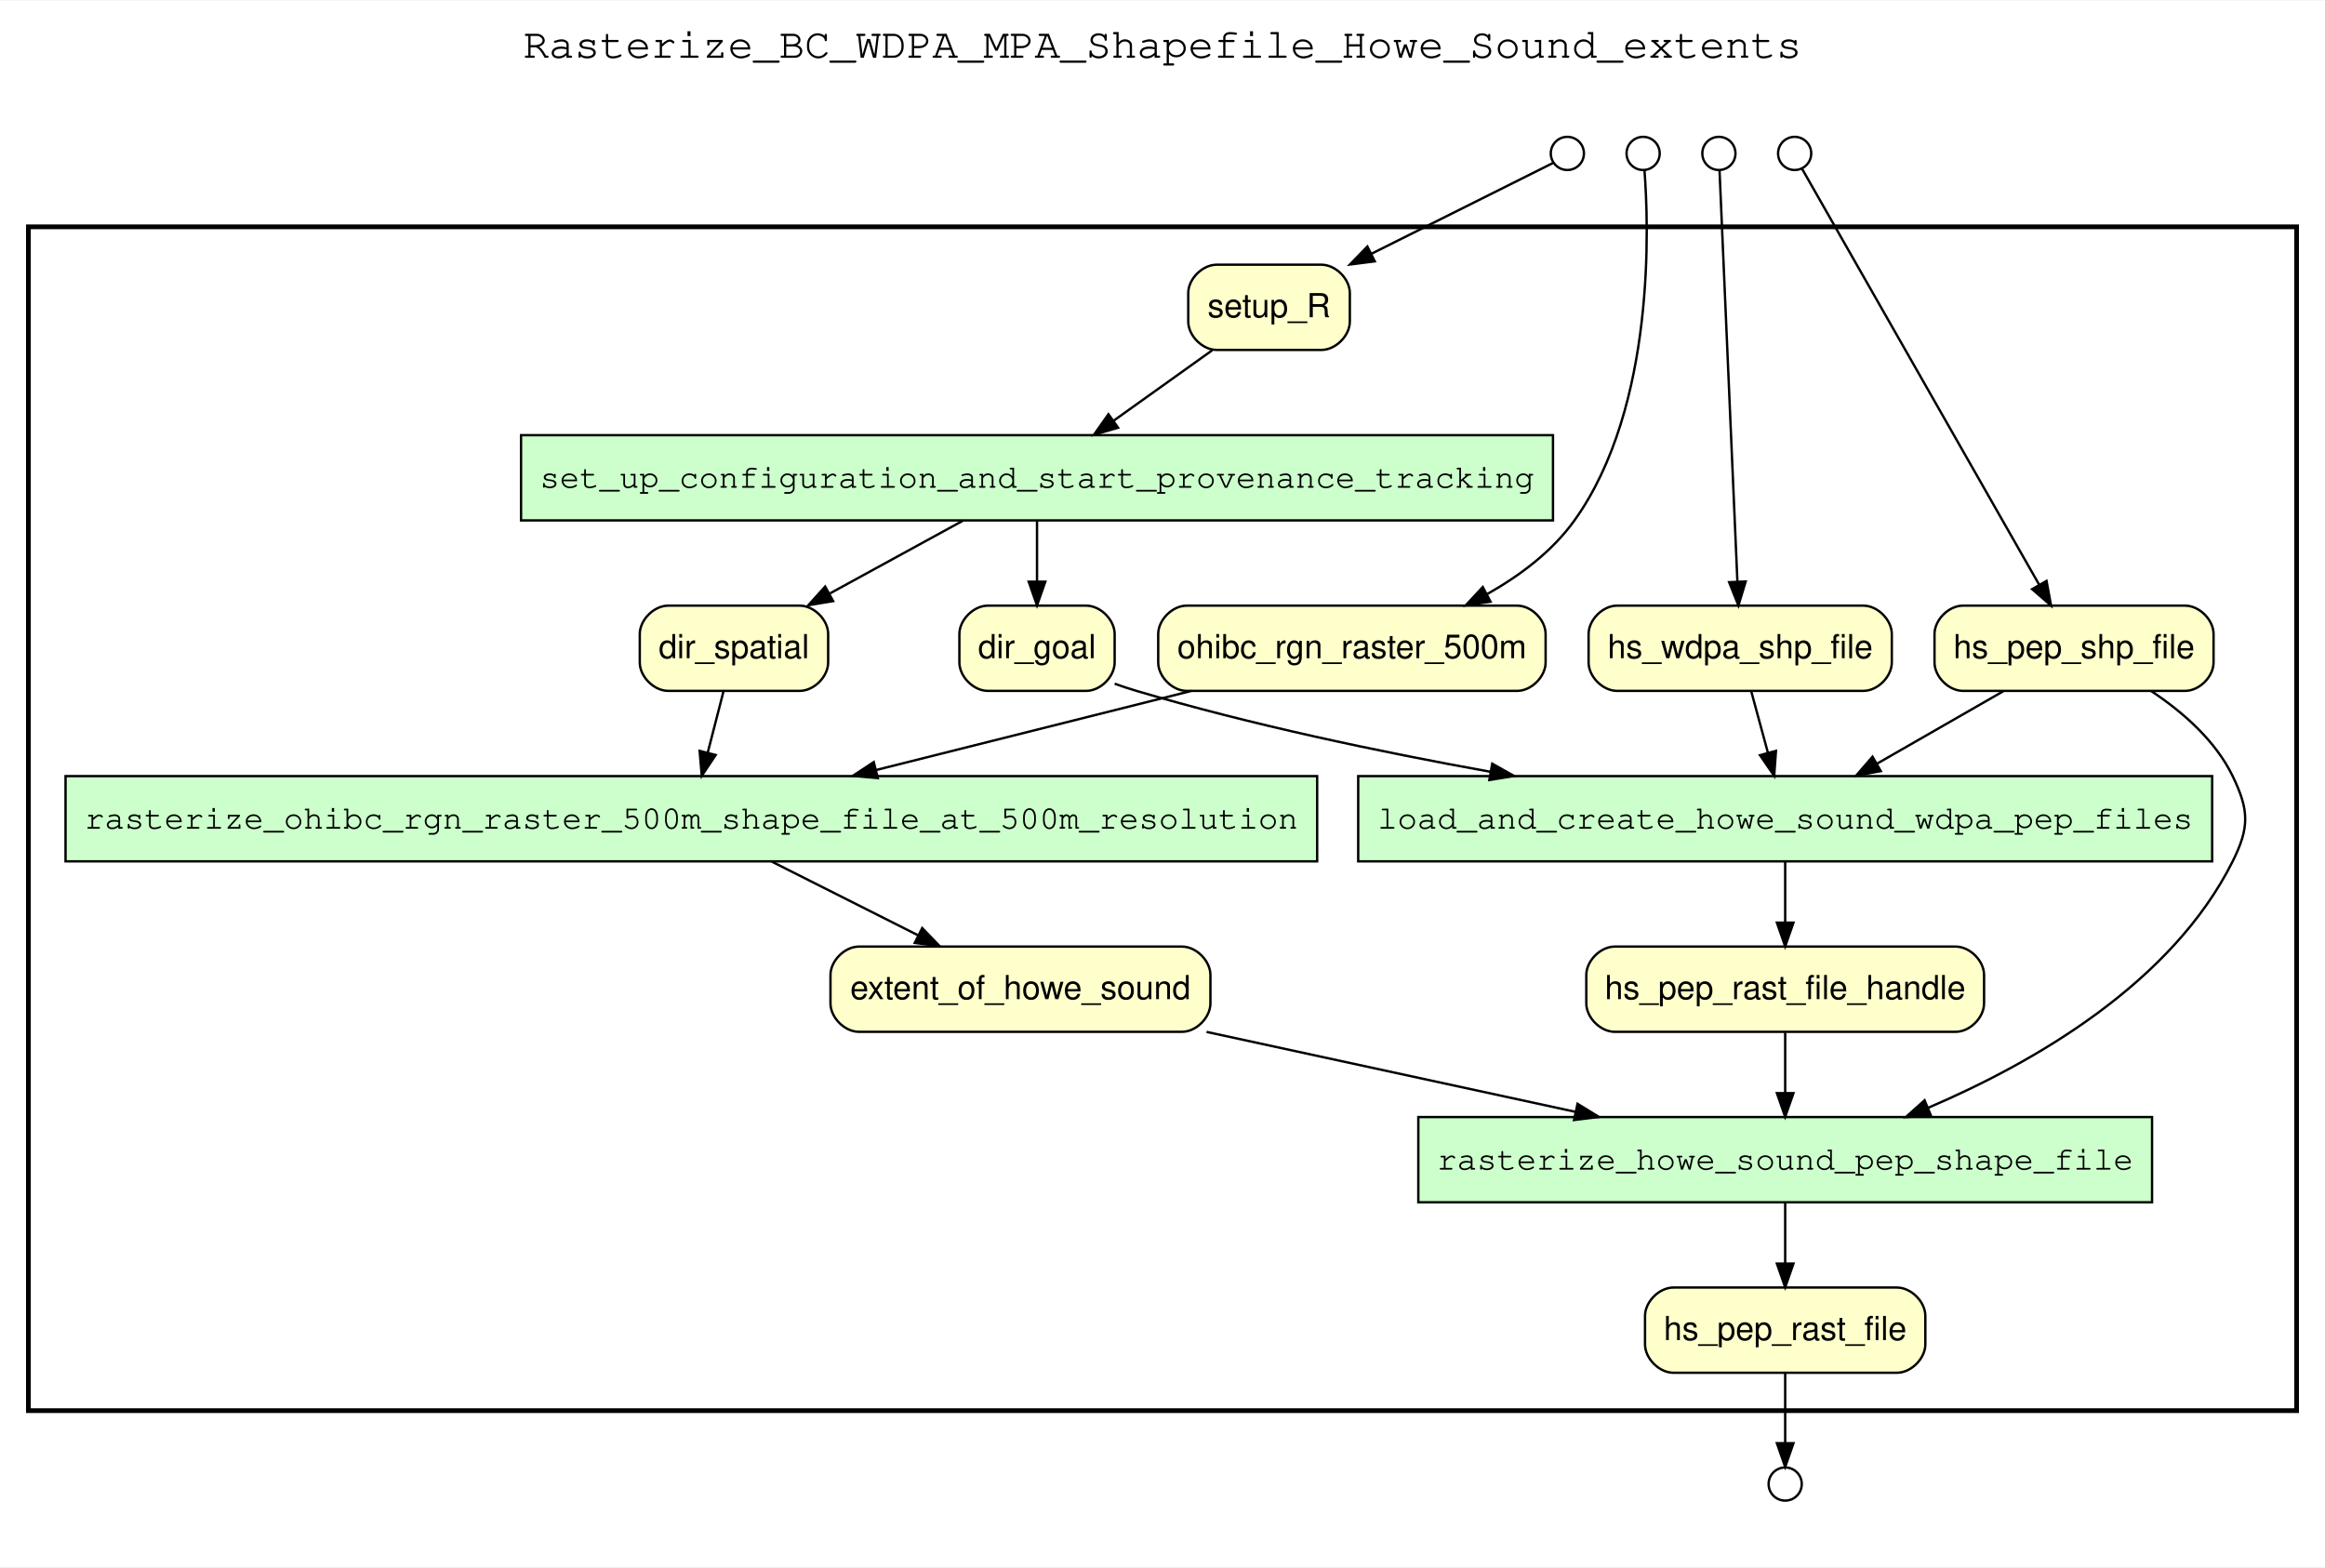
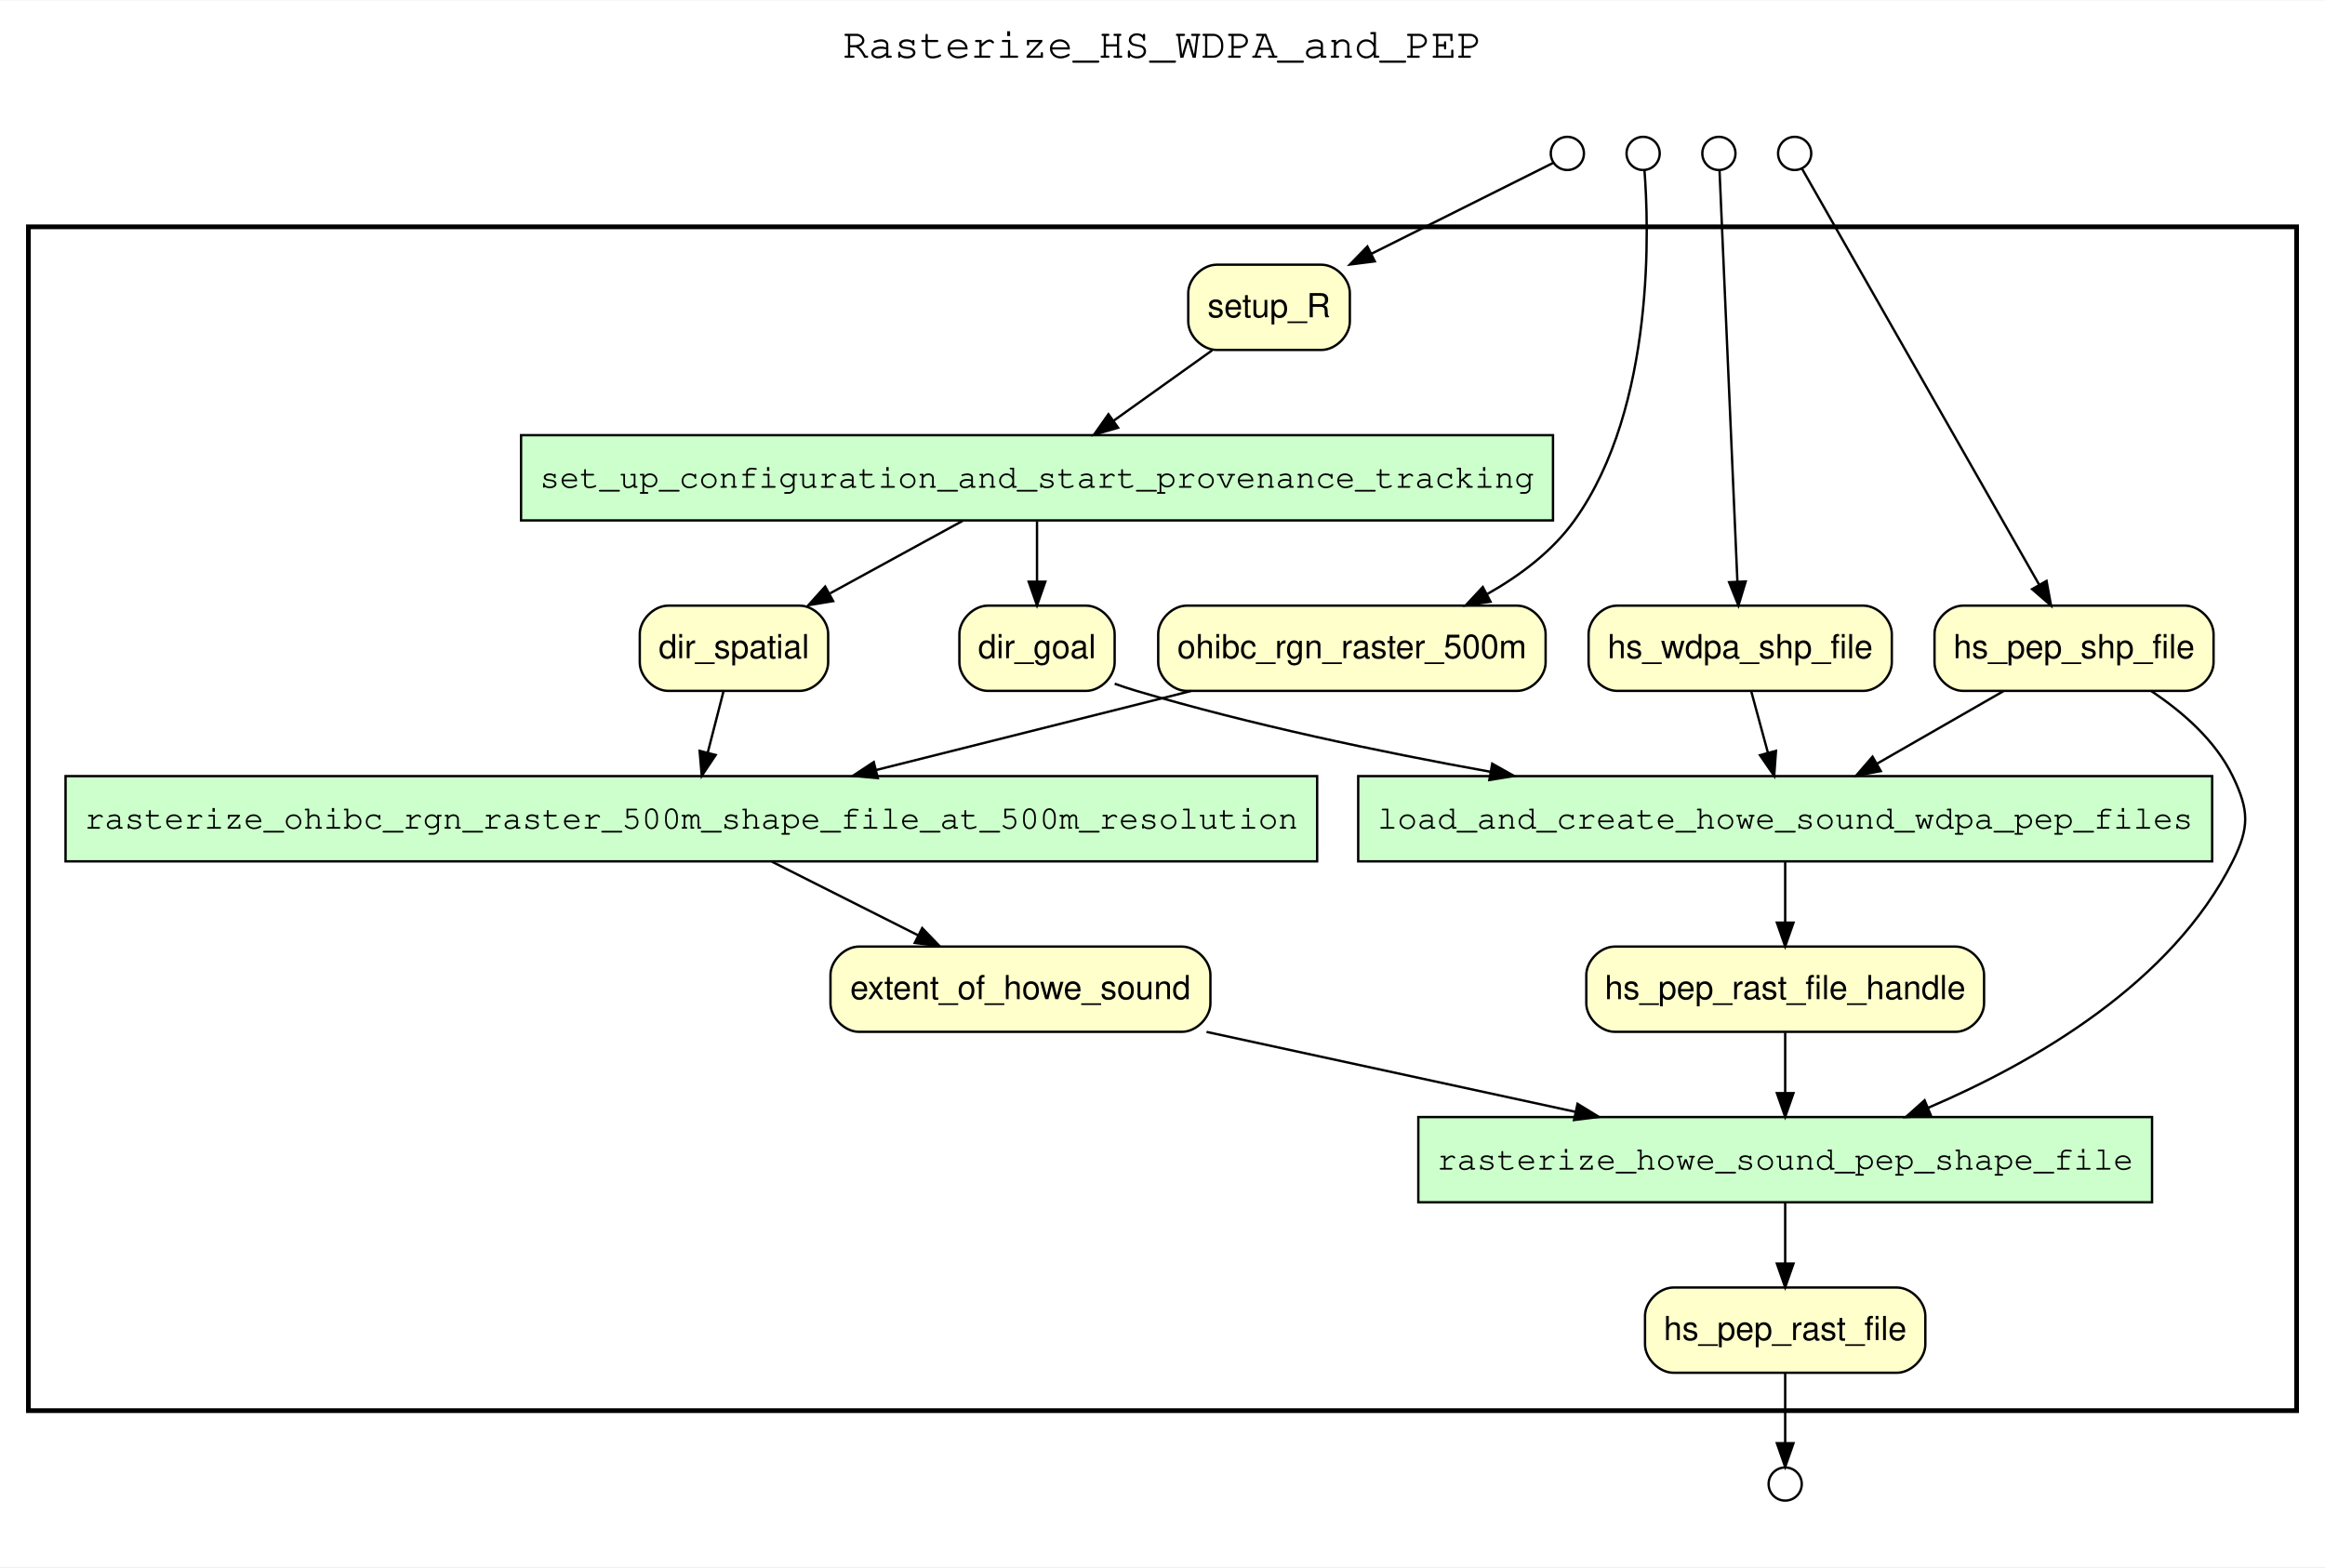
<svg xmlns="http://www.w3.org/2000/svg" width="982pt" height="662pt" viewBox="0.00 0.00 982.00 661.60">
  <g id="graph0" class="graph" transform="scale(1 1) rotate(0) translate(4 657.6)">
    <polygon fill="white" stroke="none" points="-4,4 -4,-657.6 978,-657.6 978,4 -4,4" />
-     <text text-anchor="middle" x="487" y="-633.4" font-family="Courier,monospace" font-size="18.00">Rasterize_BC_WDPA_MPA_Shapefile_Howe_Sound_extents</text>
+     <text text-anchor="middle" x="487" y="-633.4" font-family="Courier,monospace" font-size="18.00">Rasterize_HS_WDPA_and_PEP</text>
    <g id="clust1" class="cluster">
      <polygon fill="none" stroke="black" stroke-width="2" points="8,-62 8,-562 966,-562 966,-62 8,-62" />
    </g>
    <g id="clust2" class="cluster">
      <polygon fill="none" stroke="white" stroke-width="2" points="16,-70 16,-554 958,-554 958,-70 16,-70" />
    </g>
    <g id="clust3" class="cluster">
      <polygon fill="none" stroke="white" stroke-width="2" points="635,-570 635,-616 777,-616 777,-570 635,-570" />
    </g>
    <g id="clust4" class="cluster">
      <polygon fill="none" stroke="white" stroke-width="2" points="643,-578 643,-608 769,-608 769,-578 643,-578" />
    </g>
    <g id="clust5" class="cluster">
      <polygon fill="none" stroke="white" stroke-width="2" points="727,-8 727,-54 773,-54 773,-8 727,-8" />
    </g>
    <g id="clust6" class="cluster">
      <polygon fill="none" stroke="white" stroke-width="2" points="735,-16 735,-46 765,-46 765,-16 735,-16" />
    </g>
    <g id="node1" class="node">
      <polygon fill="#ccffcc" stroke="black" points="930.343,-330 569.657,-330 569.657,-294 930.343,-294 930.343,-330" />
      <text text-anchor="middle" x="750" y="-307.8" font-family="Courier,monospace" font-size="14.00">load_and_create_howe_sound_wdpa_pep_files</text>
    </g>
    <g id="node12" class="node">
      <path fill="#ffffcc" stroke="black" d="M822.001,-258C822.001,-258 677.999,-258 677.999,-258 671.999,-258 665.999,-252 665.999,-246 665.999,-246 665.999,-234 665.999,-234 665.999,-228 671.999,-222 677.999,-222 677.999,-222 822.001,-222 822.001,-222 828.001,-222 834.001,-228 834.001,-234 834.001,-234 834.001,-246 834.001,-246 834.001,-252 828.001,-258 822.001,-258" />
      <text text-anchor="middle" x="750" y="-235.8" font-family="Helvetica,sans-Serif" font-size="14.00">hs_pep_rast_file_handle</text>
    </g>
    <g id="edge13" class="edge">
      <path fill="none" stroke="black" d="M750,-293.697C750,-285.983 750,-276.712 750,-268.112" />
      <polygon fill="black" stroke="black" points="753.5,-268.104 750,-258.104 746.5,-268.104 753.5,-268.104" />
    </g>
    <g id="node2" class="node">
      <polygon fill="#ccffcc" stroke="black" points="552.315,-330 23.685,-330 23.685,-294 552.315,-294 552.315,-330" />
      <text text-anchor="middle" x="288" y="-307.8" font-family="Courier,monospace" font-size="14.00">rasterize_ohibc_rgn_raster_500m_shape_file_at_500m_resolution</text>
    </g>
    <g id="node9" class="node">
      <path fill="#ffffcc" stroke="black" d="M495.235,-258C495.235,-258 358.765,-258 358.765,-258 352.765,-258 346.765,-252 346.765,-246 346.765,-246 346.765,-234 346.765,-234 346.765,-228 352.765,-222 358.765,-222 358.765,-222 495.235,-222 495.235,-222 501.235,-222 507.235,-228 507.235,-234 507.235,-234 507.235,-246 507.235,-246 507.235,-252 501.235,-258 495.235,-258" />
      <text text-anchor="middle" x="427" y="-235.8" font-family="Helvetica,sans-Serif" font-size="14.00">extent_of_howe_sound</text>
    </g>
    <g id="edge12" class="edge">
      <path fill="none" stroke="black" d="M322.003,-293.876C340.598,-284.512 363.827,-272.814 383.706,-262.803" />
      <polygon fill="black" stroke="black" points="385.509,-265.814 392.866,-258.19 382.36,-259.562 385.509,-265.814" />
    </g>
    <g id="node3" class="node">
      <polygon fill="#ccffcc" stroke="black" points="651.93,-474 216.07,-474 216.07,-438 651.93,-438 651.93,-474" />
      <text text-anchor="middle" x="434" y="-451.8" font-family="Courier,monospace" font-size="14.00">set_up_configuration_and_start_provenance_tracking</text>
    </g>
    <g id="node6" class="node">
      <path fill="#ffffcc" stroke="black" d="M333.784,-402C333.784,-402 278.216,-402 278.216,-402 272.216,-402 266.216,-396 266.216,-390 266.216,-390 266.216,-378 266.216,-378 266.216,-372 272.216,-366 278.216,-366 278.216,-366 333.784,-366 333.784,-366 339.784,-366 345.784,-372 345.784,-378 345.784,-378 345.784,-390 345.784,-390 345.784,-396 339.784,-402 333.784,-402" />
      <text text-anchor="middle" x="306" y="-379.8" font-family="Helvetica,sans-Serif" font-size="14.00">dir_spatial</text>
    </g>
    <g id="edge10" class="edge">
      <path fill="none" stroke="black" d="M402.688,-437.876C385.797,-428.639 364.753,-417.131 346.615,-407.212" />
      <polygon fill="black" stroke="black" points="347.886,-403.917 337.433,-402.19 344.527,-410.059 347.886,-403.917" />
    </g>
    <g id="node7" class="node">
      <path fill="#ffffcc" stroke="black" d="M454.787,-402C454.787,-402 413.213,-402 413.213,-402 407.213,-402 401.213,-396 401.213,-390 401.213,-390 401.213,-378 401.213,-378 401.213,-372 407.213,-366 413.213,-366 413.213,-366 454.787,-366 454.787,-366 460.787,-366 466.787,-372 466.787,-378 466.787,-378 466.787,-390 466.787,-390 466.787,-396 460.787,-402 454.787,-402" />
      <text text-anchor="middle" x="434" y="-379.8" font-family="Helvetica,sans-Serif" font-size="14.00">dir_goal</text>
    </g>
    <g id="edge11" class="edge">
      <path fill="none" stroke="black" d="M434,-437.697C434,-429.983 434,-420.712 434,-412.112" />
      <polygon fill="black" stroke="black" points="437.5,-412.104 434,-402.104 430.5,-412.104 437.5,-412.104" />
    </g>
    <g id="node4" class="node">
      <polygon fill="#ccffcc" stroke="black" points="904.951,-186 595.049,-186 595.049,-150 904.951,-150 904.951,-186" />
      <text text-anchor="middle" x="750" y="-163.8" font-family="Courier,monospace" font-size="14.00">rasterize_howe_sound_pep_shape_file</text>
    </g>
    <g id="node13" class="node">
      <path fill="#ffffcc" stroke="black" d="M797.199,-114C797.199,-114 702.801,-114 702.801,-114 696.801,-114 690.801,-108 690.801,-102 690.801,-102 690.801,-90 690.801,-90 690.801,-84 696.801,-78 702.801,-78 702.801,-78 797.199,-78 797.199,-78 803.199,-78 809.199,-84 809.199,-90 809.199,-90 809.199,-102 809.199,-102 809.199,-108 803.199,-114 797.199,-114" />
      <text text-anchor="middle" x="750" y="-91.8" font-family="Helvetica,sans-Serif" font-size="14.00">hs_pep_rast_file</text>
    </g>
    <g id="edge14" class="edge">
      <path fill="none" stroke="black" d="M750,-149.697C750,-141.983 750,-132.712 750,-124.112" />
      <polygon fill="black" stroke="black" points="753.5,-124.104 750,-114.104 746.5,-124.104 753.5,-124.104" />
    </g>
    <g id="node5" class="node">
      <path fill="#ffffcc" stroke="black" d="M554.128,-546C554.128,-546 509.872,-546 509.872,-546 503.872,-546 497.872,-540 497.872,-534 497.872,-534 497.872,-522 497.872,-522 497.872,-516 503.872,-510 509.872,-510 509.872,-510 554.128,-510 554.128,-510 560.128,-510 566.128,-516 566.128,-522 566.128,-522 566.128,-534 566.128,-534 566.128,-540 560.128,-546 554.128,-546" />
      <text text-anchor="middle" x="532" y="-523.8" font-family="Helvetica,sans-Serif" font-size="14.00">setup_R</text>
    </g>
    <g id="edge9" class="edge">
      <path fill="none" stroke="black" d="M508.027,-509.876C495.45,-500.893 479.868,-489.763 466.248,-480.034" />
      <polygon fill="black" stroke="black" points="468.237,-477.154 458.066,-474.19 464.169,-482.85 468.237,-477.154" />
    </g>
    <g id="edge8" class="edge">
      <path fill="none" stroke="black" d="M301.551,-365.697C299.545,-357.898 297.131,-348.509 294.899,-339.829" />
      <polygon fill="black" stroke="black" points="298.278,-338.918 292.398,-330.104 291.499,-340.661 298.278,-338.918" />
    </g>
    <g id="edge7" class="edge">
      <path fill="none" stroke="black" d="M466.801,-369.023C469.883,-367.922 472.983,-366.893 476,-366 524.144,-351.747 578.209,-340.348 625.512,-331.829" />
      <polygon fill="black" stroke="black" points="626.266,-335.25 635.499,-330.054 625.041,-328.358 626.266,-335.25" />
    </g>
    <g id="node8" class="node">
      <path fill="#ffffcc" stroke="black" d="M636.814,-402C636.814,-402 497.186,-402 497.186,-402 491.186,-402 485.186,-396 485.186,-390 485.186,-390 485.186,-378 485.186,-378 485.186,-372 491.186,-366 497.186,-366 497.186,-366 636.814,-366 636.814,-366 642.814,-366 648.814,-372 648.814,-378 648.814,-378 648.814,-390 648.814,-390 648.814,-396 642.814,-402 636.814,-402" />
      <text text-anchor="middle" x="567" y="-379.8" font-family="Helvetica,sans-Serif" font-size="14.00">ohibc_rgn_raster_500m</text>
    </g>
    <g id="edge6" class="edge">
      <path fill="none" stroke="black" d="M499.106,-365.966C458.937,-355.887 407.9,-343.082 366.071,-332.588" />
      <polygon fill="black" stroke="black" points="366.75,-329.15 356.199,-330.111 365.046,-335.939 366.75,-329.15" />
    </g>
    <g id="edge5" class="edge">
      <path fill="none" stroke="black" d="M505.602,-221.966C552.683,-211.762 612.661,-198.764 661.417,-188.198" />
      <polygon fill="black" stroke="black" points="662.294,-191.589 671.326,-186.05 660.812,-184.748 662.294,-191.589" />
    </g>
    <g id="node10" class="node">
      <path fill="#ffffcc" stroke="black" d="M783.036,-402C783.036,-402 678.964,-402 678.964,-402 672.964,-402 666.964,-396 666.964,-390 666.964,-390 666.964,-378 666.964,-378 666.964,-372 672.964,-366 678.964,-366 678.964,-366 783.036,-366 783.036,-366 789.036,-366 795.036,-372 795.036,-378 795.036,-378 795.036,-390 795.036,-390 795.036,-396 789.036,-402 783.036,-402" />
      <text text-anchor="middle" x="731" y="-379.8" font-family="Helvetica,sans-Serif" font-size="14.00">hs_wdpa_shp_file</text>
    </g>
    <g id="edge4" class="edge">
      <path fill="none" stroke="black" d="M735.697,-365.697C737.813,-357.898 740.362,-348.509 742.718,-339.829" />
      <polygon fill="black" stroke="black" points="746.116,-340.672 745.357,-330.104 739.36,-338.838 746.116,-340.672" />
    </g>
    <g id="node11" class="node">
      <path fill="#ffffcc" stroke="black" d="M918.93,-402C918.93,-402 825.07,-402 825.07,-402 819.07,-402 813.07,-396 813.07,-390 813.07,-390 813.07,-378 813.07,-378 813.07,-372 819.07,-366 825.07,-366 825.07,-366 918.93,-366 918.93,-366 924.93,-366 930.93,-372 930.93,-378 930.93,-378 930.93,-390 930.93,-390 930.93,-396 924.93,-402 918.93,-402" />
      <text text-anchor="middle" x="872" y="-379.8" font-family="Helvetica,sans-Serif" font-size="14.00">hs_pep_shp_file</text>
    </g>
    <g id="edge3" class="edge">
      <path fill="none" stroke="black" d="M842.155,-365.876C826.056,-356.639 805.999,-345.131 788.712,-335.212" />
      <polygon fill="black" stroke="black" points="790.375,-332.131 779.959,-330.19 786.891,-338.202 790.375,-332.131" />
    </g>
    <g id="edge2" class="edge">
      <path fill="none" stroke="black" d="M904.527,-365.984C917.789,-357.18 931.699,-345.085 939,-330 945.971,-315.598 946.155,-308.311 939,-294 913.295,-242.59 855.367,-209.146 810.371,-189.906" />
      <polygon fill="black" stroke="black" points="811.56,-186.61 800.982,-186.015 808.88,-193.077 811.56,-186.61" />
    </g>
    <g id="edge1" class="edge">
      <path fill="none" stroke="black" d="M750,-221.697C750,-213.983 750,-204.712 750,-196.112" />
      <polygon fill="black" stroke="black" points="753.5,-196.104 750,-186.104 746.5,-196.104 753.5,-196.104" />
    </g>
    <g id="node18" class="node">
      <ellipse fill="none" stroke="black" cx="750" cy="-31" rx="7" ry="7" />
    </g>
    <g id="edge19" class="edge">
      <path fill="none" stroke="black" d="M750,-77.785C750,-68.666 750,-57.52 750,-48.508" />
      <polygon fill="black" stroke="black" points="753.5,-48.242 750,-38.242 746.5,-48.242 753.5,-48.242" />
    </g>
    <g id="node14" class="node">
      <ellipse fill="none" stroke="black" cx="658" cy="-593" rx="7" ry="7" />
    </g>
    <g id="edge15" class="edge">
      <path fill="none" stroke="black" d="M651.923,-588.961C638.172,-582.086 603.651,-564.825 575.159,-550.58" />
      <polygon fill="black" stroke="black" points="576.664,-547.419 566.155,-546.077 573.534,-553.68 576.664,-547.419" />
    </g>
    <g id="node15" class="node">
      <ellipse fill="none" stroke="black" cx="690" cy="-593" rx="7" ry="7" />
    </g>
    <g id="edge16" class="edge">
      <path fill="none" stroke="black" d="M690.556,-586.014C692.285,-563.987 695.546,-486.21 661,-438 651.69,-425.008 638.146,-414.789 624.224,-406.938" />
      <polygon fill="black" stroke="black" points="625.54,-403.676 615.061,-402.116 622.28,-409.87 625.54,-403.676" />
    </g>
    <g id="node16" class="node">
      <ellipse fill="none" stroke="black" cx="722" cy="-593" rx="7" ry="7" />
    </g>
    <g id="edge17" class="edge">
      <path fill="none" stroke="black" d="M722.279,-585.578C723.413,-559.503 727.712,-460.635 729.82,-412.146" />
      <polygon fill="black" stroke="black" points="733.32,-412.205 730.258,-402.062 726.327,-411.901 733.32,-412.205" />
    </g>
    <g id="node17" class="node">
      <ellipse fill="none" stroke="black" cx="754" cy="-593" rx="7" ry="7" />
    </g>
    <g id="edge18" class="edge">
      <path fill="none" stroke="black" d="M757.156,-586.463C771.313,-561.629 829.469,-459.61 857.182,-410.994" />
      <polygon fill="black" stroke="black" points="860.385,-412.443 862.297,-402.022 854.304,-408.976 860.385,-412.443" />
    </g>
  </g>
</svg>
